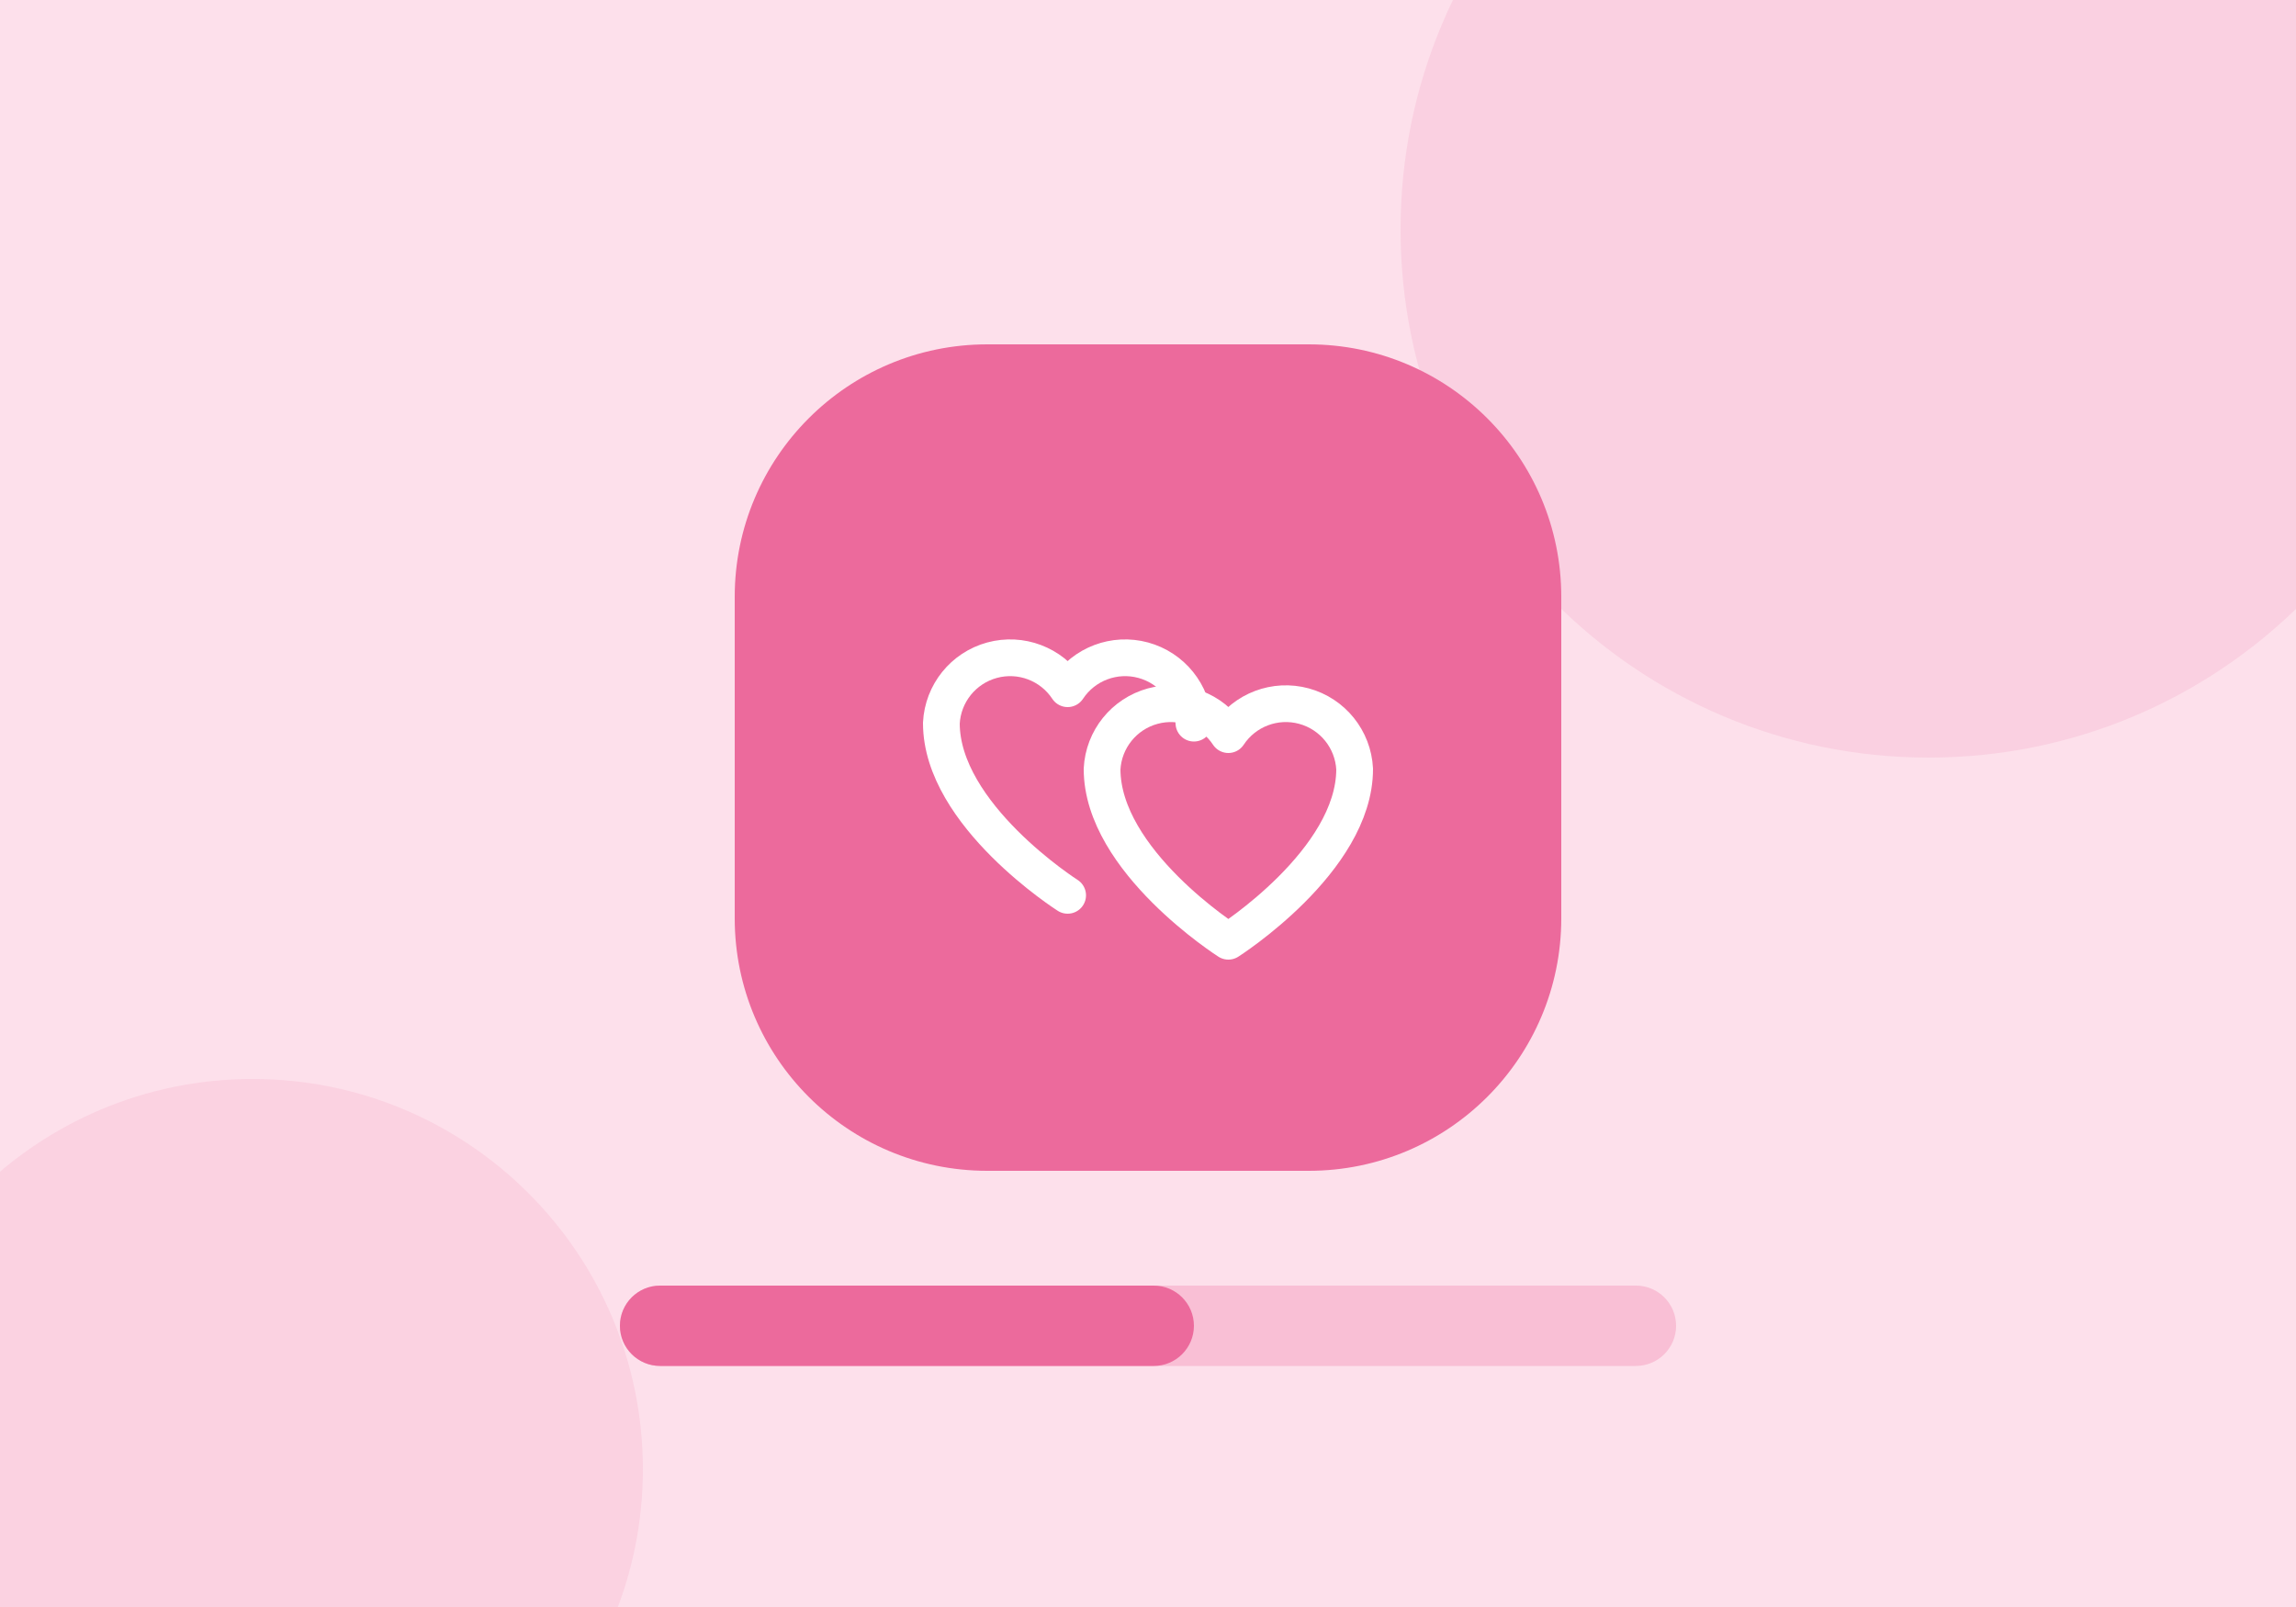
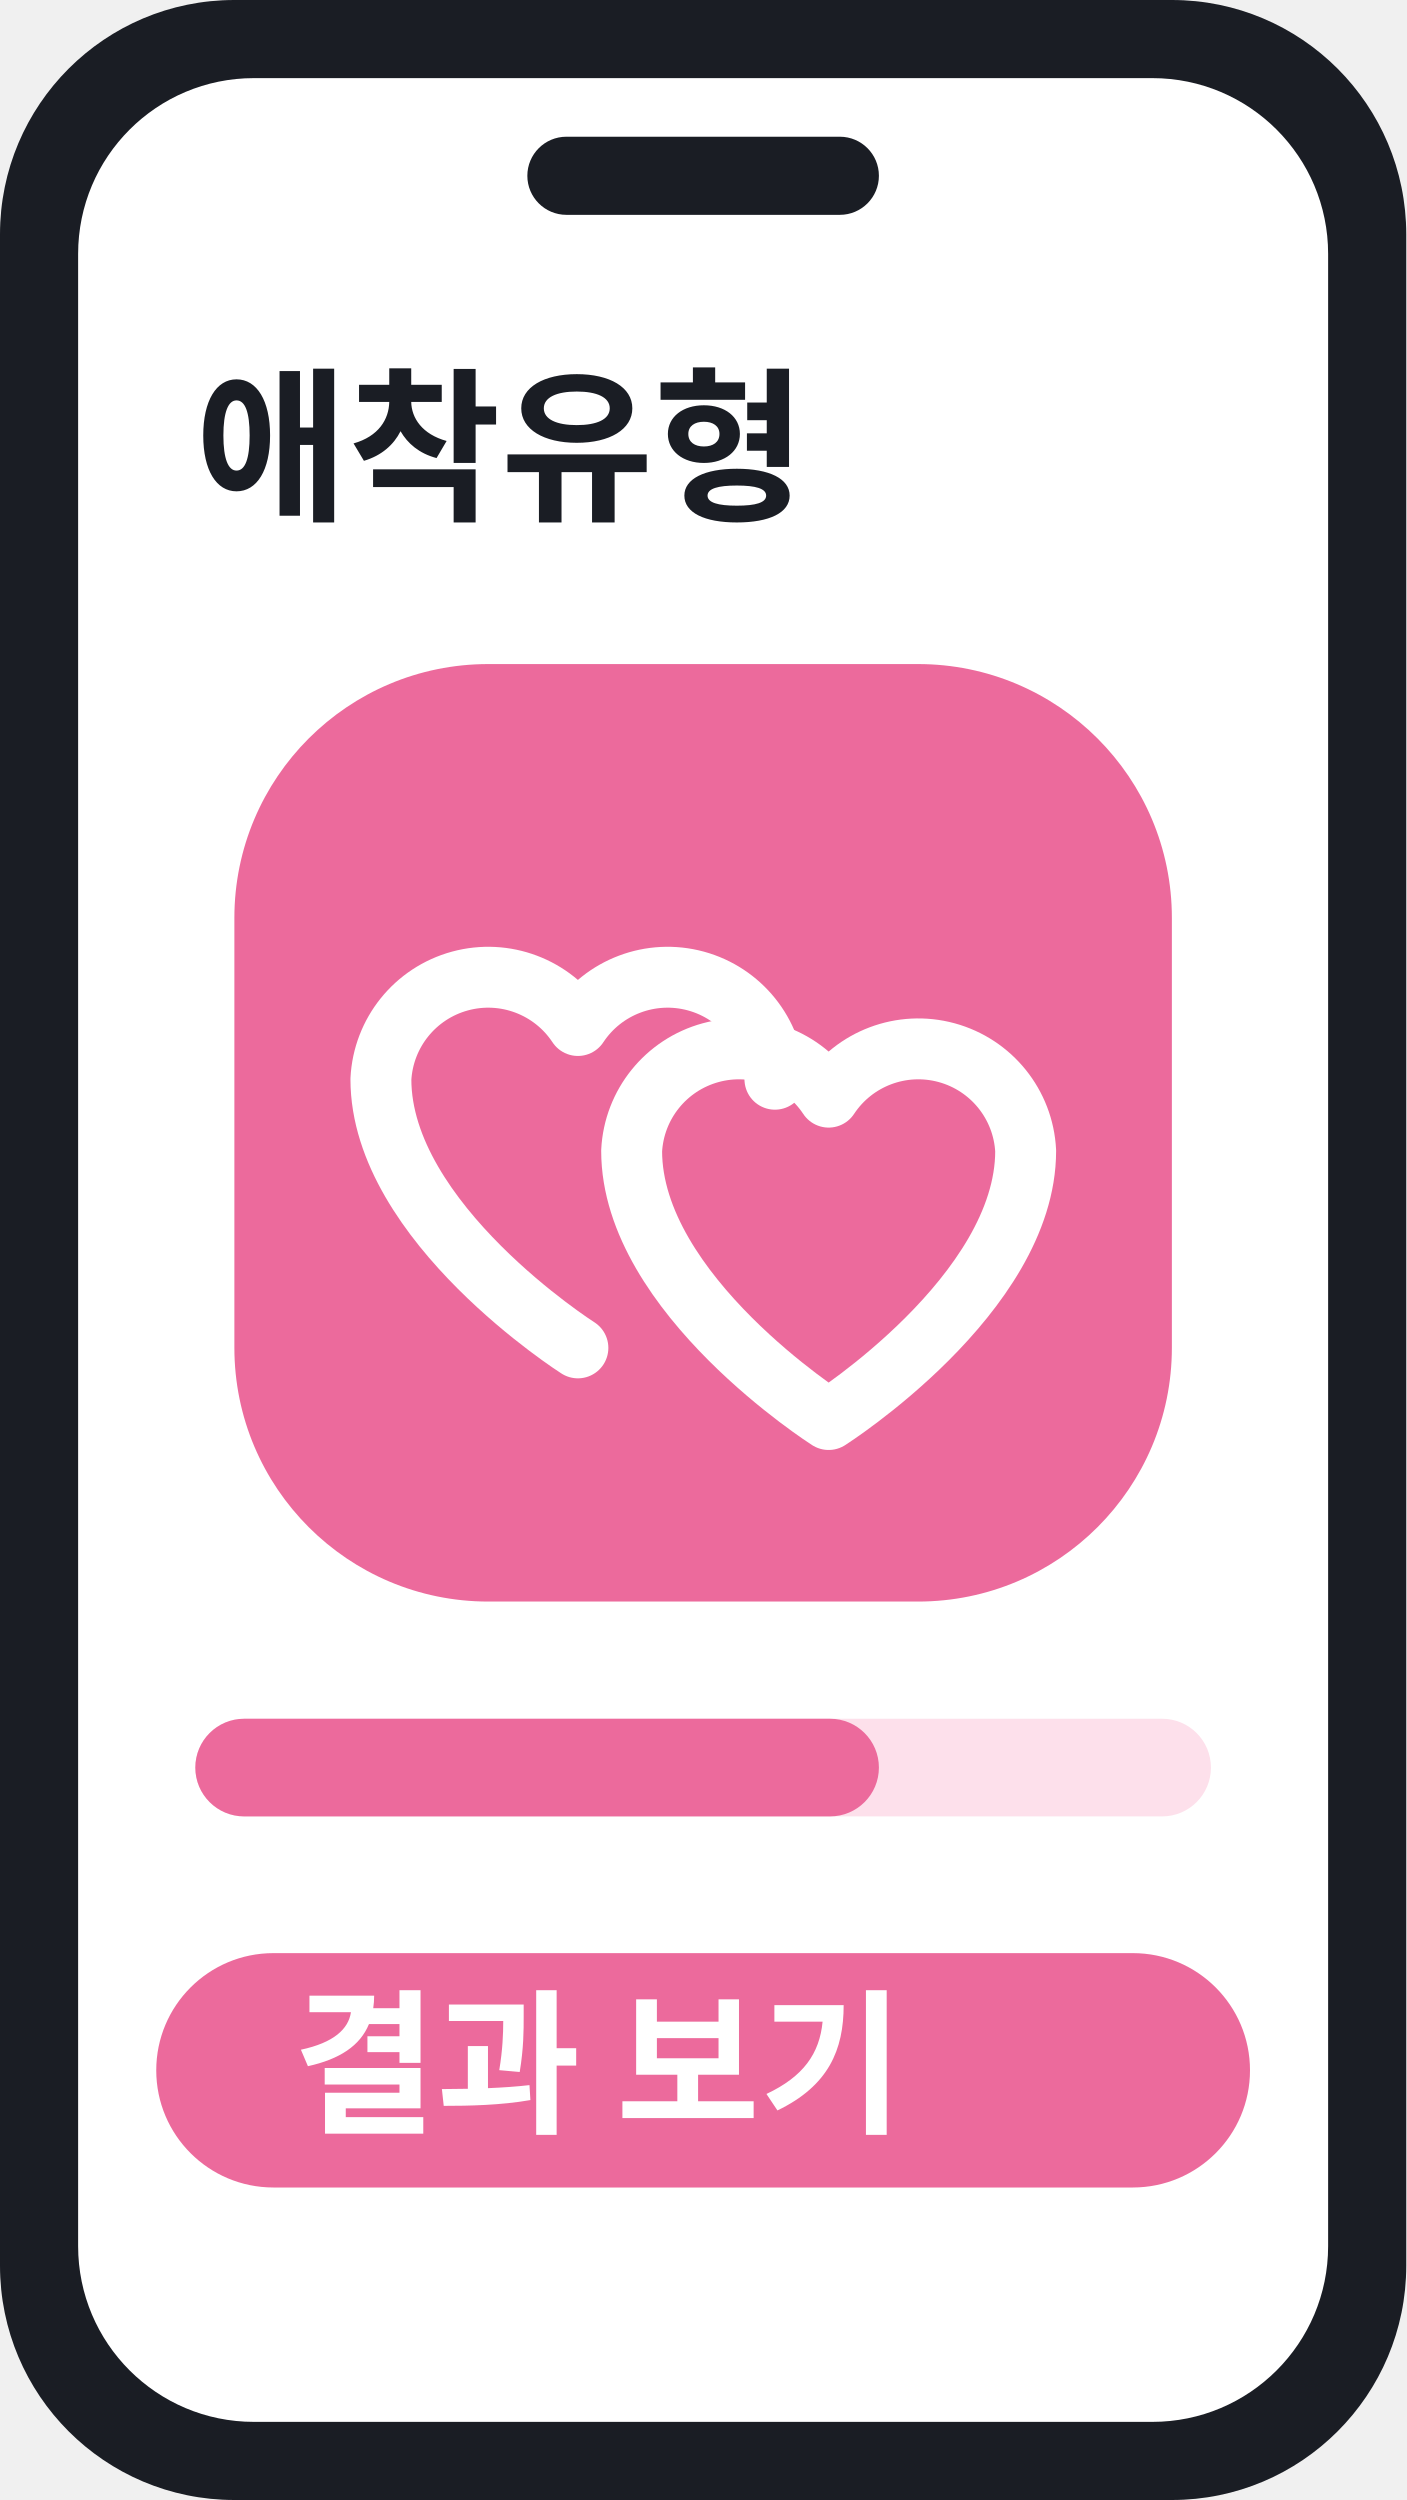
- <svg xmlns="http://www.w3.org/2000/svg" viewBox="0 0 200 140" width="200" height="140">
-   <rect width="200" height="140" fill="#FDE0EB" />
-   <circle cx="168" cy="20" r="46" fill="#EC6A9C" fill-opacity=".13" />
-   <circle cx="22" cy="128" r="34" fill="#EC6A9C" fill-opacity=".12" />
-   <rect x="64" y="30" width="72" height="72" rx="22" fill="#EC6A9C" />
-   <g transform="translate(76 42)" fill="none" stroke="#fff" stroke-width="3.2" stroke-linecap="round" stroke-linejoin="round">
-     <path d="M17 36s-11-7-11-15a6 6 0 0 1 11-3 6 6 0 0 1 11 3" />
-     <path d="M31 40s-11-7-11-15a6 6 0 0 1 11-3 6 6 0 0 1 11 3c0 8-11 15-11 15z" />
+ <svg xmlns="http://www.w3.org/2000/svg" viewBox="64.0 6.0 72.0 128.0" width="72" height="128">
+   <g>
+     <rect x="64" y="6" width="72" height="128" rx="12" fill="#1A1D24" />
+     <rect x="68" y="10" width="64" height="120" rx="9" fill="#fff" />
+     <rect x="91.0" y="13" width="18" height="4" rx="2" fill="#1A1D24" />
+     <text x="74" y="32" font-family="Arial,Helvetica,sans-serif" font-size="8.5" font-weight="700" fill="#1A1D24">애착유형</text>
+     <rect x="76" y="40" width="48" height="48" rx="13" fill="#EC6A9C" />
+     <g transform="translate(78 42) scale(.917)" fill="none" stroke="#fff" stroke-width="3.4" stroke-linecap="round" stroke-linejoin="round">
+       <path d="M17 36s-11-7-11-15a6 6 0 0 1 11-3 6 6 0 0 1 11 3" />
+       <path d="M31 40s-11-7-11-15a6 6 0 0 1 11-3 6 6 0 0 1 11 3c0 8-11 15-11 15z" />
+     </g>
+     <rect x="74" y="94" width="52" height="5" rx="2.5" fill="#FDE0EB" />
+     <rect x="74" y="94" width="35" height="5" rx="2.5" fill="#EC6A9C" />
+     <rect x="72" y="106" width="56" height="12" rx="6" fill="#EC6A9C" />
+     <text x="79.0" y="114.6" font-family="Arial,Helvetica,sans-serif" font-size="8" font-weight="700" fill="#fff">결과 보기</text>
  </g>
-   <rect x="54" y="112" width="92" height="7" rx="3.5" fill="#EC6A9C" fill-opacity=".28" />
-   <rect x="54" y="112" width="50" height="7" rx="3.5" fill="#EC6A9C" />
</svg>
